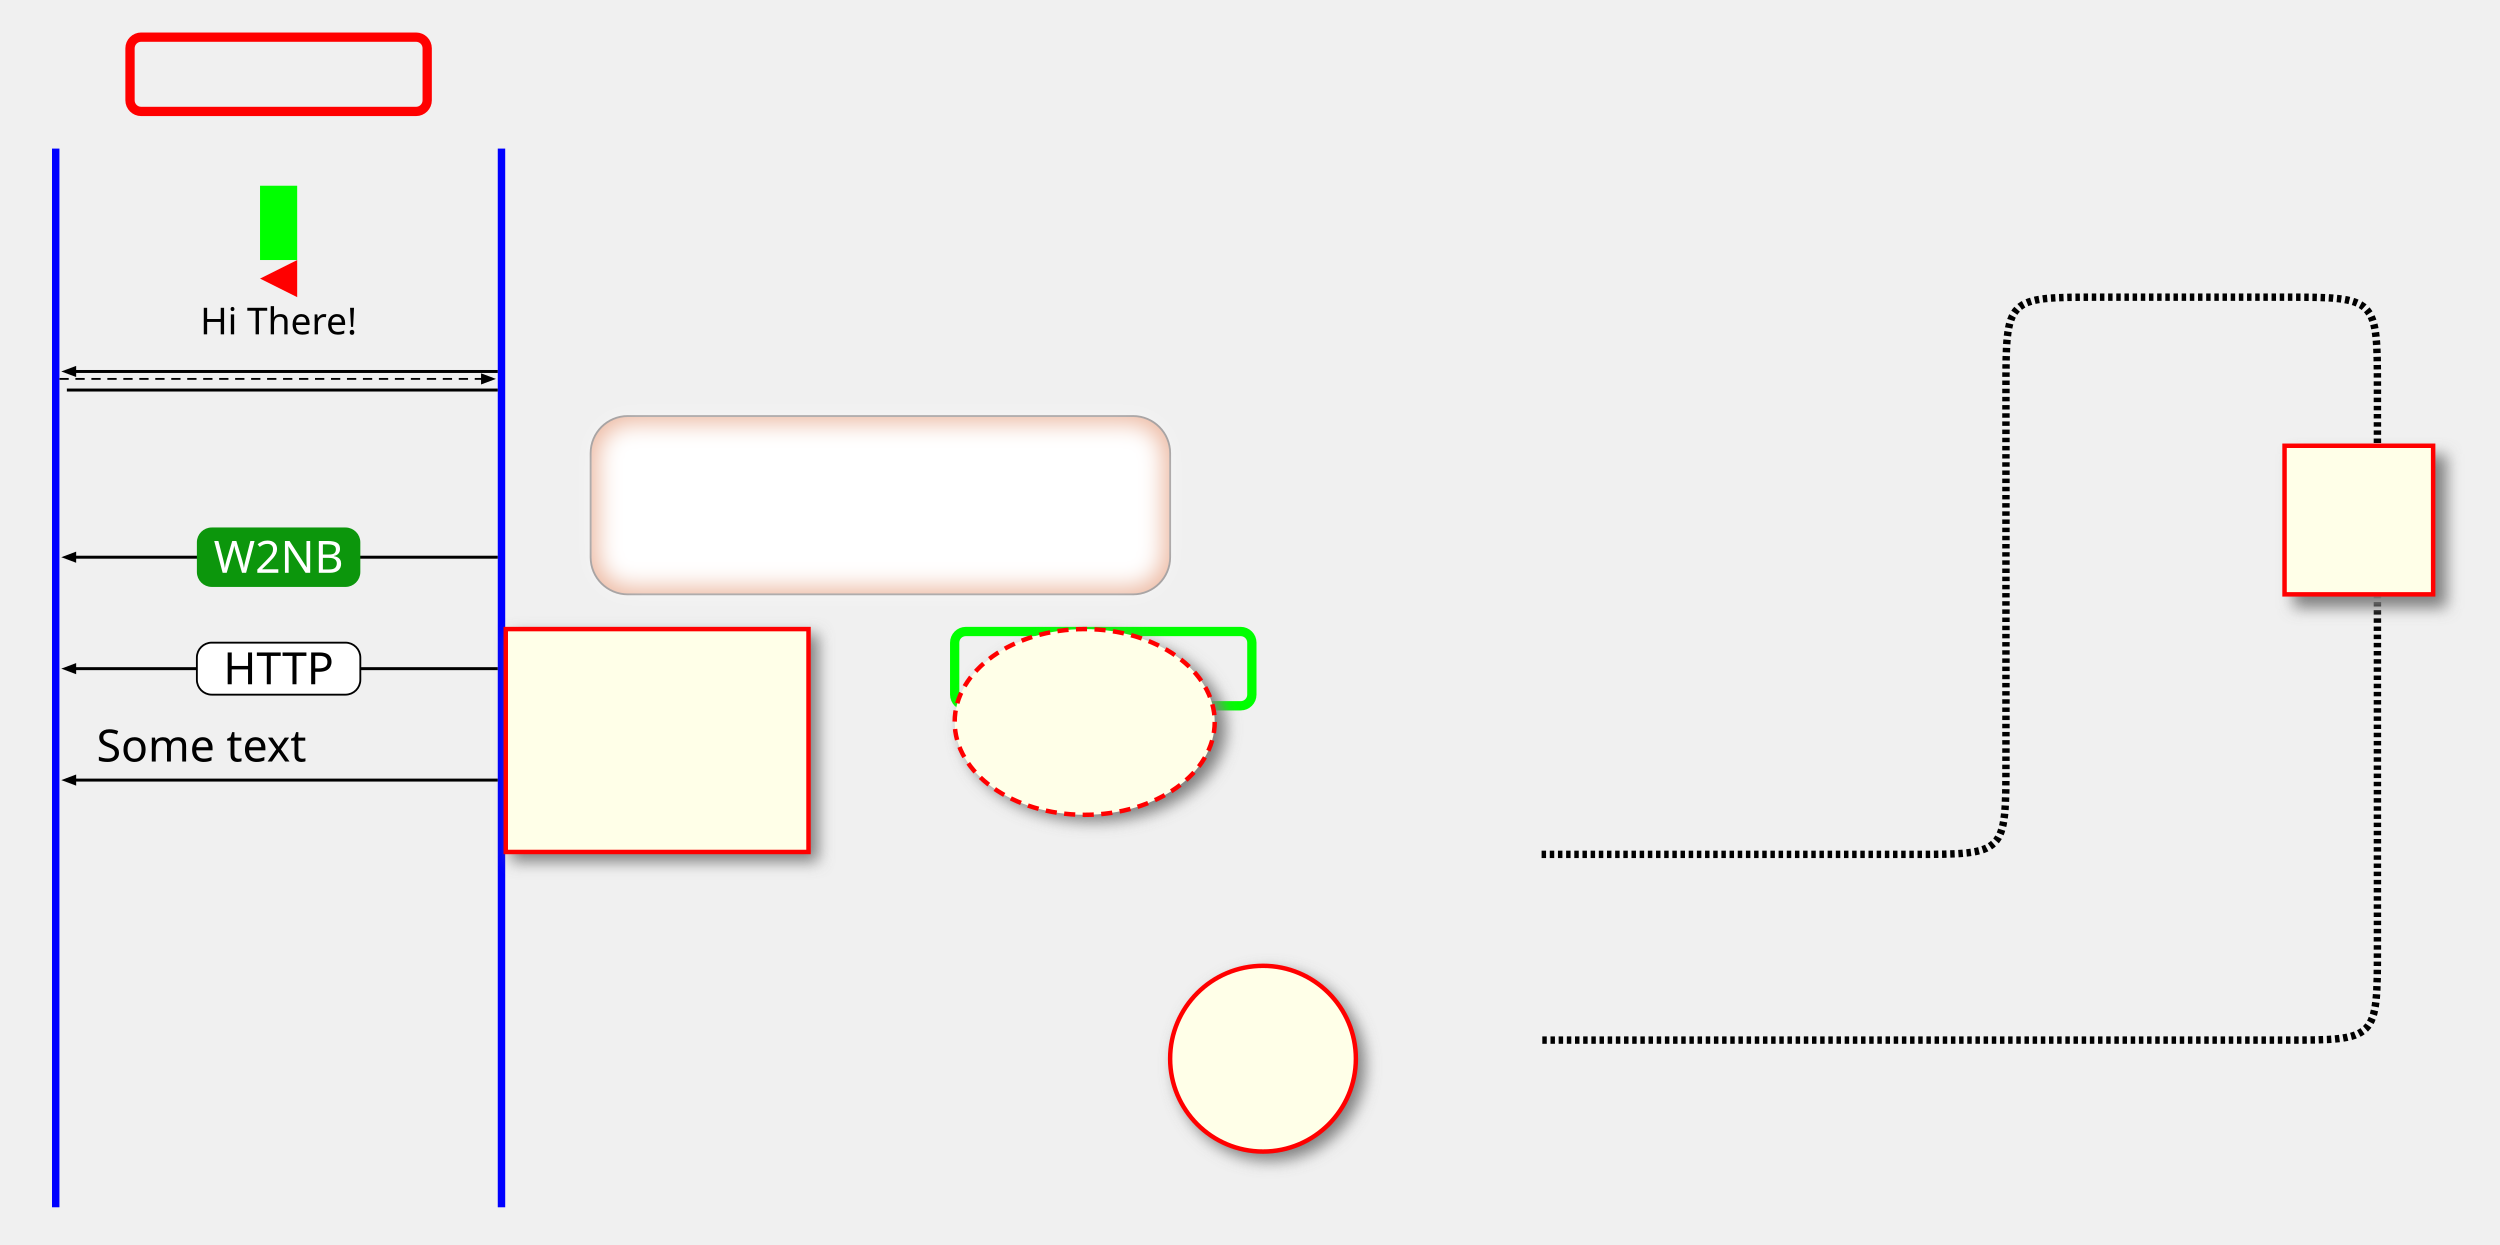
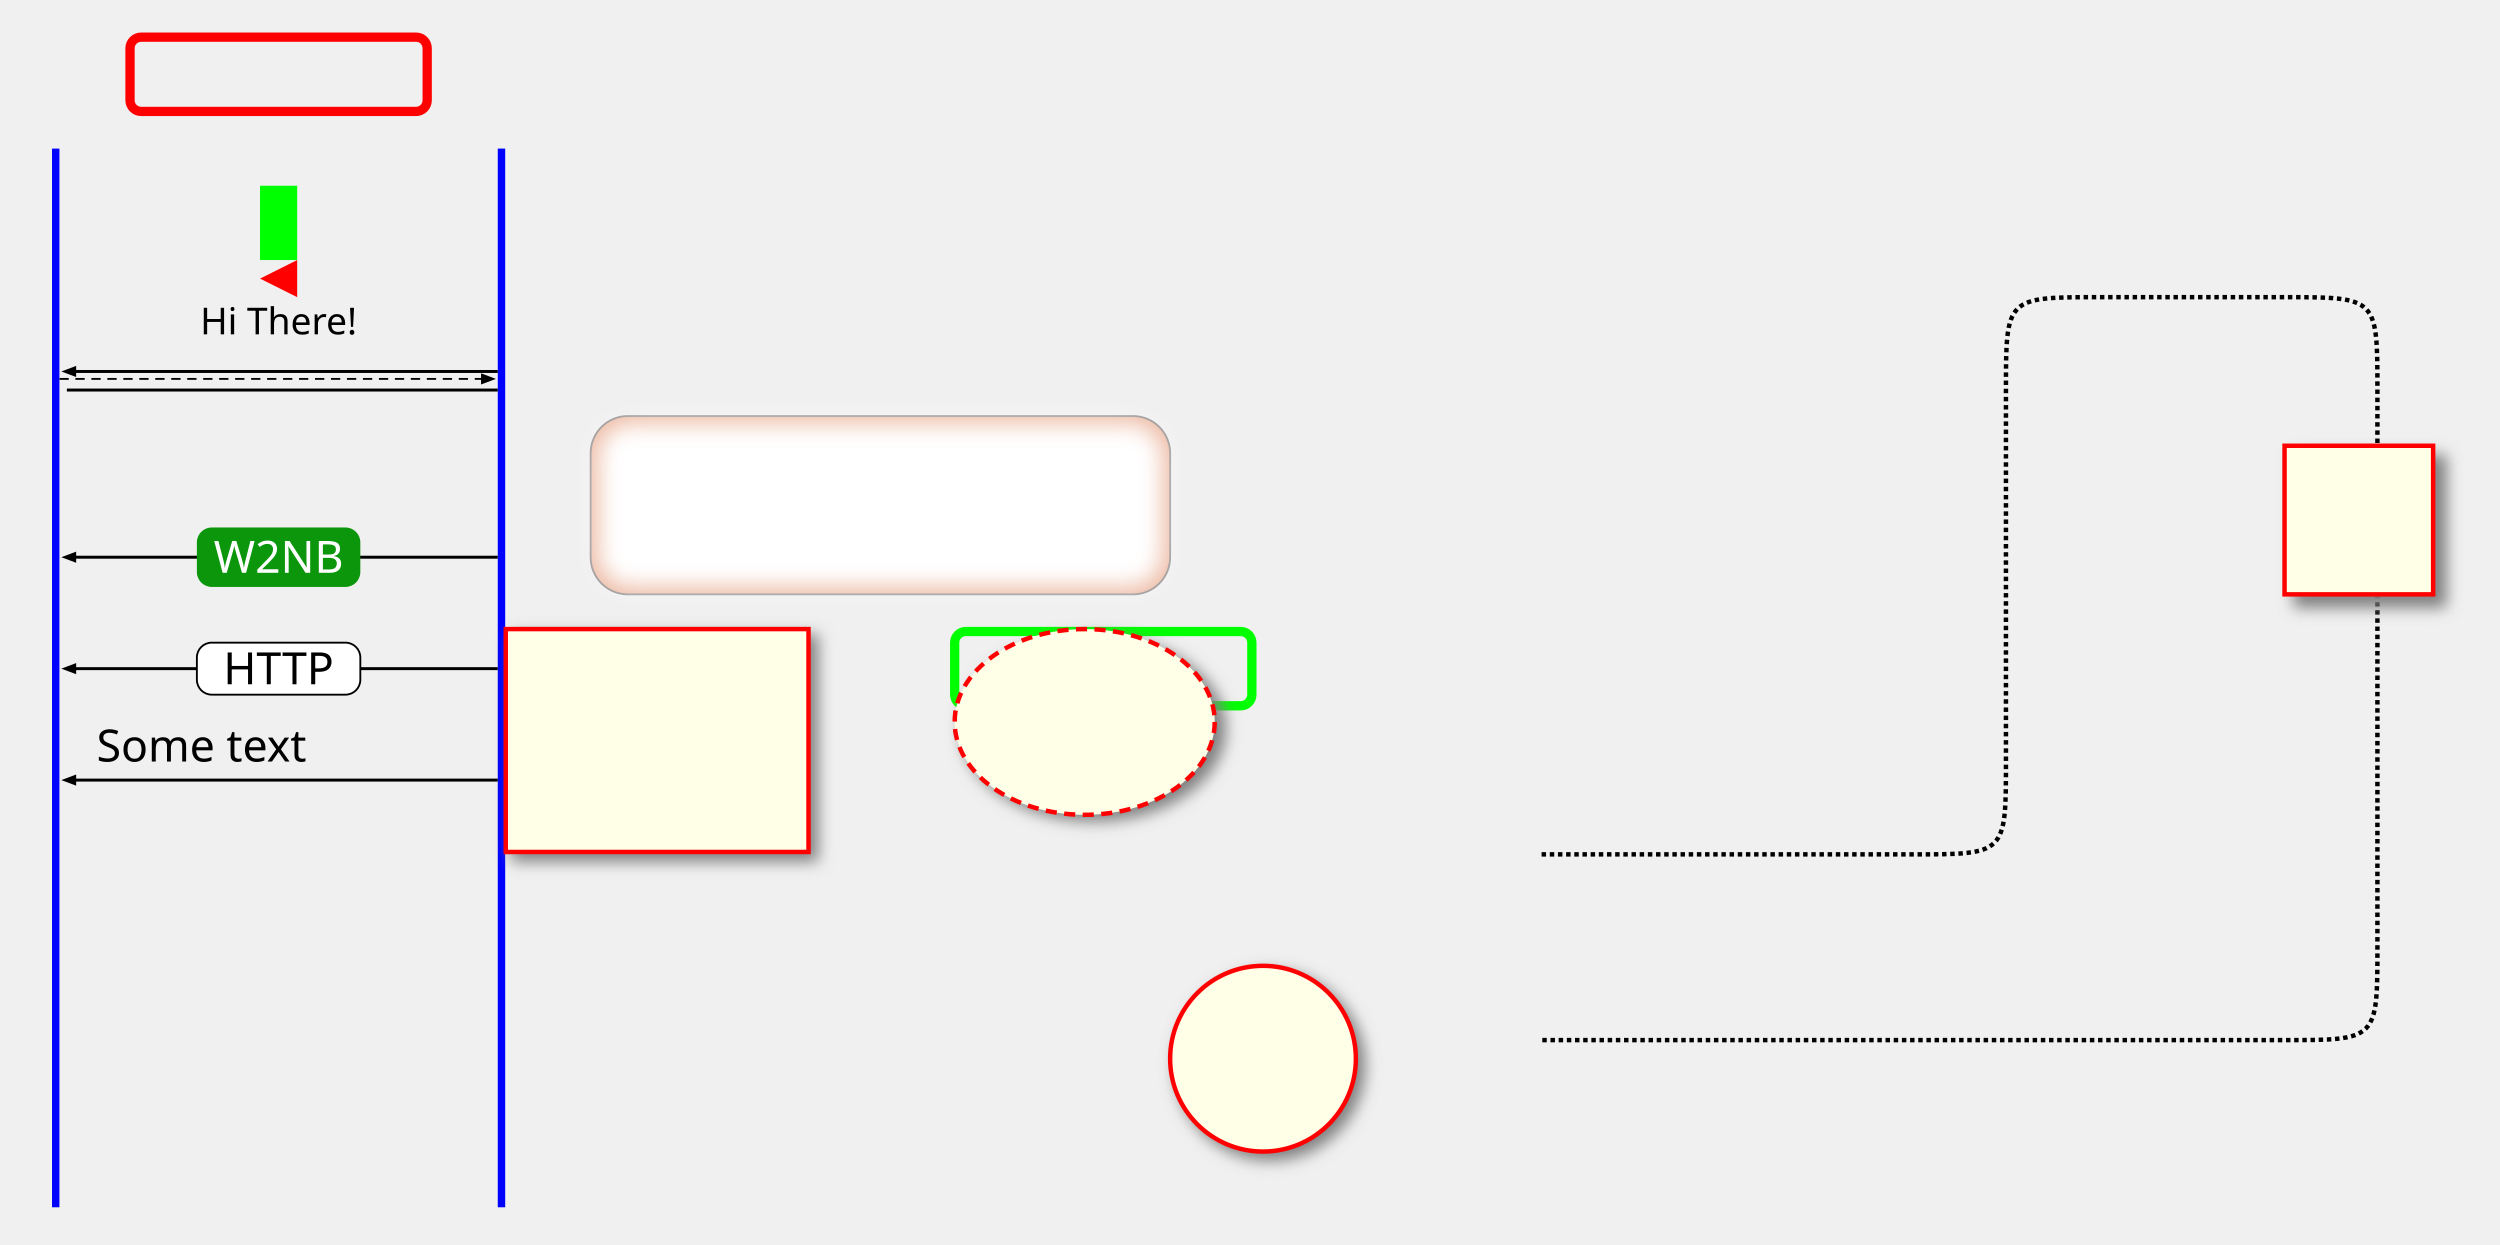
- <svg xmlns="http://www.w3.org/2000/svg" width="673" height="335">
+ <svg xmlns="http://www.w3.org/2000/svg" xmlns:xlink="http://www.w3.org/1999/xlink" width="673" height="335">
  <defs>
    <filter height="150%" width="150%" y="-25%" x="-25%" id="actorsBlur">
      <feGaussianBlur stdDeviation="3" />
    </filter>
    <filter width="200%" height="200%" x="-50%" y="-50%" id="messageBlur">
      <feGaussianBlur stdDeviation="2" />
    </filter>
  </defs>
  <g>
    <line x1="15" y1="40" x2="15" y2="325" stroke-width="2" stroke="#0000FF" />
    <rect x="35" y="10" width="80" height="20" stroke="#FF0000" stroke-width="2.5" fill="none" rx="3" ry="3" />
    <line x1="135" y1="40" x2="135" y2="325" stroke-width="2" stroke="#0000FF" />
    <rect x="70" y="50" width="10" height="20" fill="#00FF00" />
    <text x="75" y="90" font-family="Sans-serif" font-size="10" text-anchor="middle" fill="#000000">Hi There!</text>
    <line x1="18.5" y1="100" x2="134" y2="100" stroke-width="0.8" stroke="#000000" />
    <polygon points="16.5,100 20.5,98.5 20.5,101.5" fill="#000000" />
    <line x1="16" y1="102" x2="131.5" y2="102" stroke-width="0.5" stroke="#000000" stroke-dasharray="2.5,1.8" />
    <polygon points="129.5,100.5 129.5,103.5 133.5,102" fill="#000000" />
    <line x1="18" y1="105" x2="134" y2="105" stroke-width="0.8" stroke="#000000" />
    <polygon points="70,75 80,70 80,80" fill="#ff0000" />
    <line x1="18.5" y1="150" x2="134" y2="150" stroke-width="0.8" stroke="#000000" />
    <polygon points="16.5,150 20.5,148.5 20.5,151.5" fill="#000000" />
    <rect x="53" y="142" width="44" height="16" fill="#0c960c" rx="4" ry="4" />
    <text x="75" y="150" font-family="Sans-serif" font-size="12" text-anchor="middle" fill="#FFFFFF" dy="0.35em">W2NB</text>
    <line x1="18.5" y1="180" x2="134" y2="180" stroke-width="0.8" stroke="#000000" />
    <polygon points="16.5,180 20.5,178.5 20.5,181.5" fill="#000000" />
    <rect x="53" y="173" width="44" height="14" stroke="#000000" stroke-width="0.5" fill="#FFFFFF" rx="4" ry="4" />
    <text x="75" y="180" font-family="Sans-serif" font-size="12" text-anchor="middle" fill="#000000" dy="0.35em">HTTP</text>
    <line x1="18.5" y1="210" x2="134" y2="210" stroke-width="0.8" stroke="#000000" />
    <polygon points="16.5,210 20.5,208.5 20.5,211.5" fill="#000000" />
    <text x="26" y="205" font-family="Sans-serif" font-size="12" text-anchor="start" fill="#000000">Some text</text>
    <rect x="159" y="112" width="156" height="48" stroke="#969191" stroke-width="0.5" fill="#edbca6" rx="10" ry="10" />
-     <rect x="161" y="114" width="152" height="44" fill="#ffffff" rx="9" ry="9" filter="url(#actorsBlur)" />
+     <a xlink:href="http://google.com" xlink:title="Search something" xlink:show="new">
+       <rect x="161" y="114" width="152" height="44" fill="#ffffff" rx="9" ry="9" filter="url(#actorsBlur)" />
+     </a>
    <rect x="257" y="170" width="80" height="20" stroke="#00FF00" stroke-width="2.5" fill="none" rx="3" ry="3" />
    <rect x="137.55" y="170.75" width="82.7" height="61.2" fill="#7f7f7f" filter="url(#messageBlur)" />
    <rect x="136.15" y="169.35" width="81.5" height="60" stroke="#FF0000" stroke-width="1.2" fill="#FFFFE8" />
    <circle cx="341.9" cy="286.9" r="25.6" fill="#7f7f7f" filter="url(#messageBlur)" />
    <circle cx="340" cy="285" r="25" stroke="#FF0000" stroke-width="1.2" fill="#FFFFE8" />
-     <path stroke="#000000" stroke-width="2" fill="none" d="M 415,230 l 100,0 c 25,0 25,0 25,-25 l 0,-100 c 0,-25 0,-25 25,-25 l 50,0 c 25,0 25,0 25,25 l 0,150 c 0,25 0,25 -25,25 l -200,0" stroke-dasharray="1.2,1" />
+     <path stroke="#000000" stroke-width="1.2" fill="none" d="M 415,230 l 100,0 c 25,0 25,0 25,-25 l 0,-100 c 0,-25 0,-25 25,-25 l 50,0 c 25,0 25,0 25,25 l 0,150 c 0,25 0,25 -25,25 l -200,0" stroke-dasharray="1.2,1" />
    <ellipse cx="294.4" cy="196.15" rx="35.6" ry="25" fill="#7f7f7f" filter="url(#messageBlur)" />
    <ellipse cx="292" cy="194.35" rx="35" ry="25" stroke="#FF0000" stroke-width="1.2" fill="#FFFFE8" stroke-dasharray="3,2" />
    <rect x="617.4" y="122.4" width="41.2" height="41.2" fill="#7f7f7f" filter="url(#messageBlur)" />
    <rect x="615" y="120" width="40" height="40" stroke="#FF0000" stroke-width="1.2" fill="#FFFFE8" />
  </g>
</svg>
